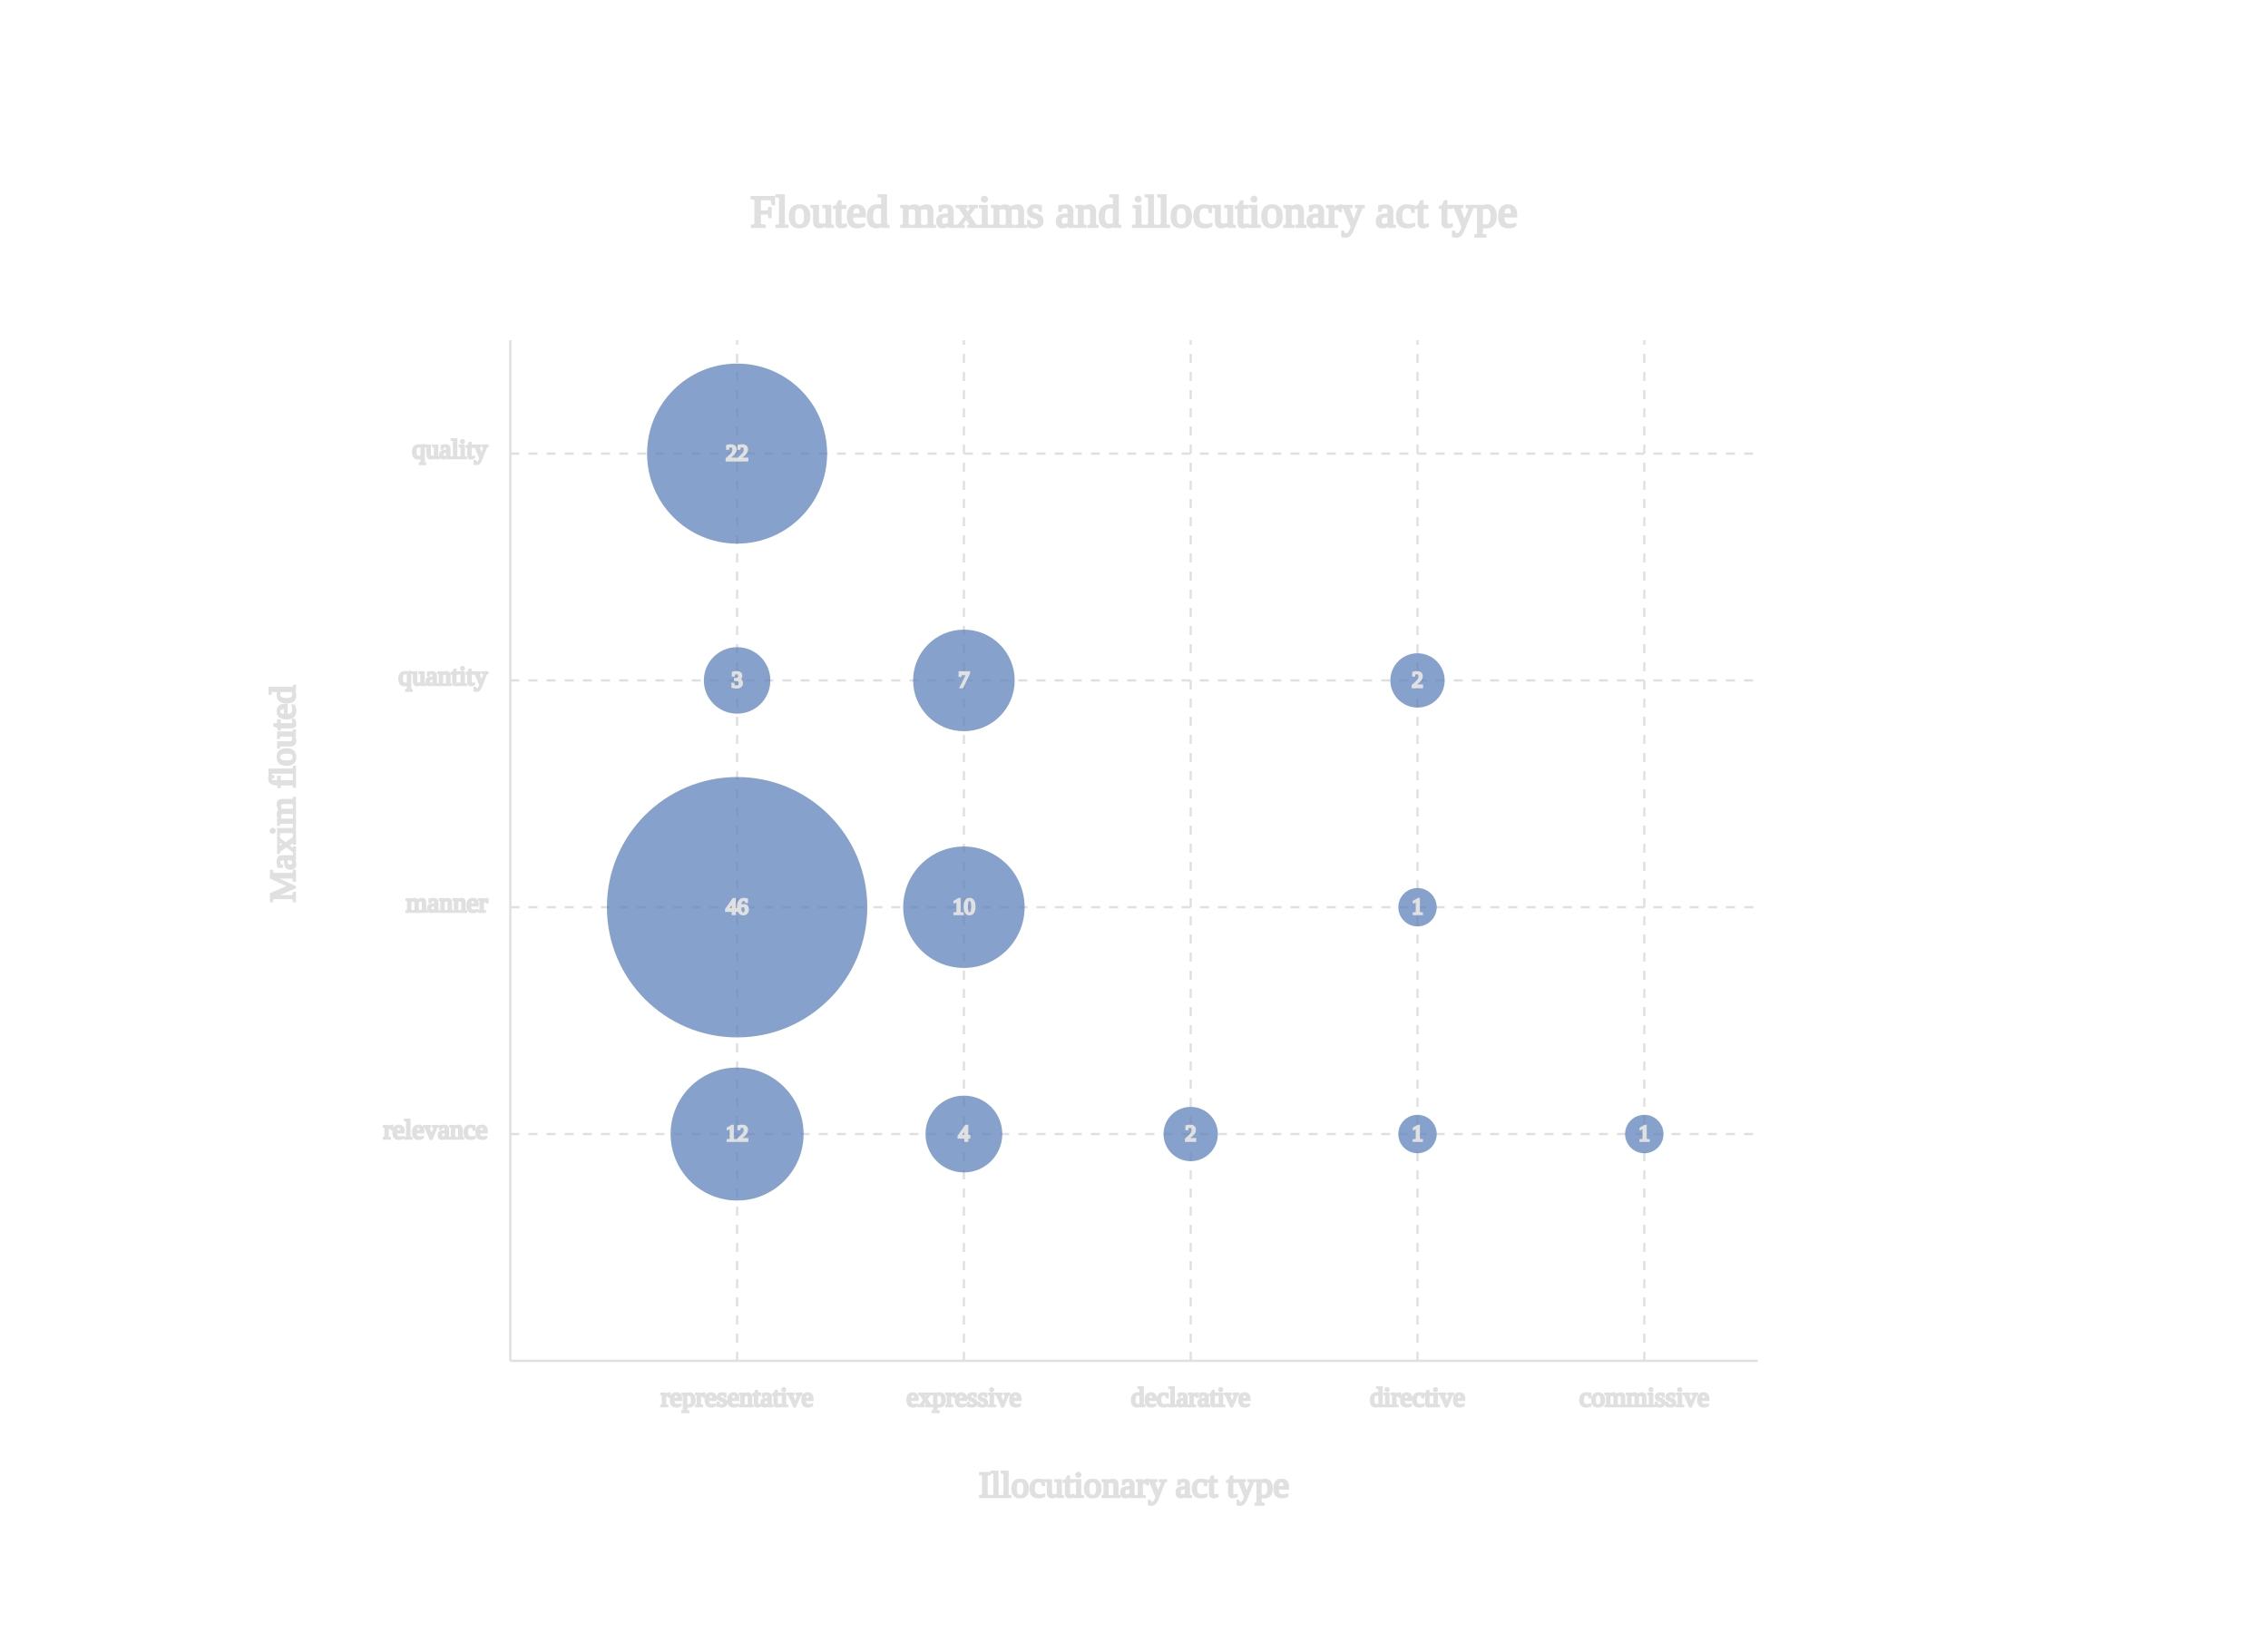
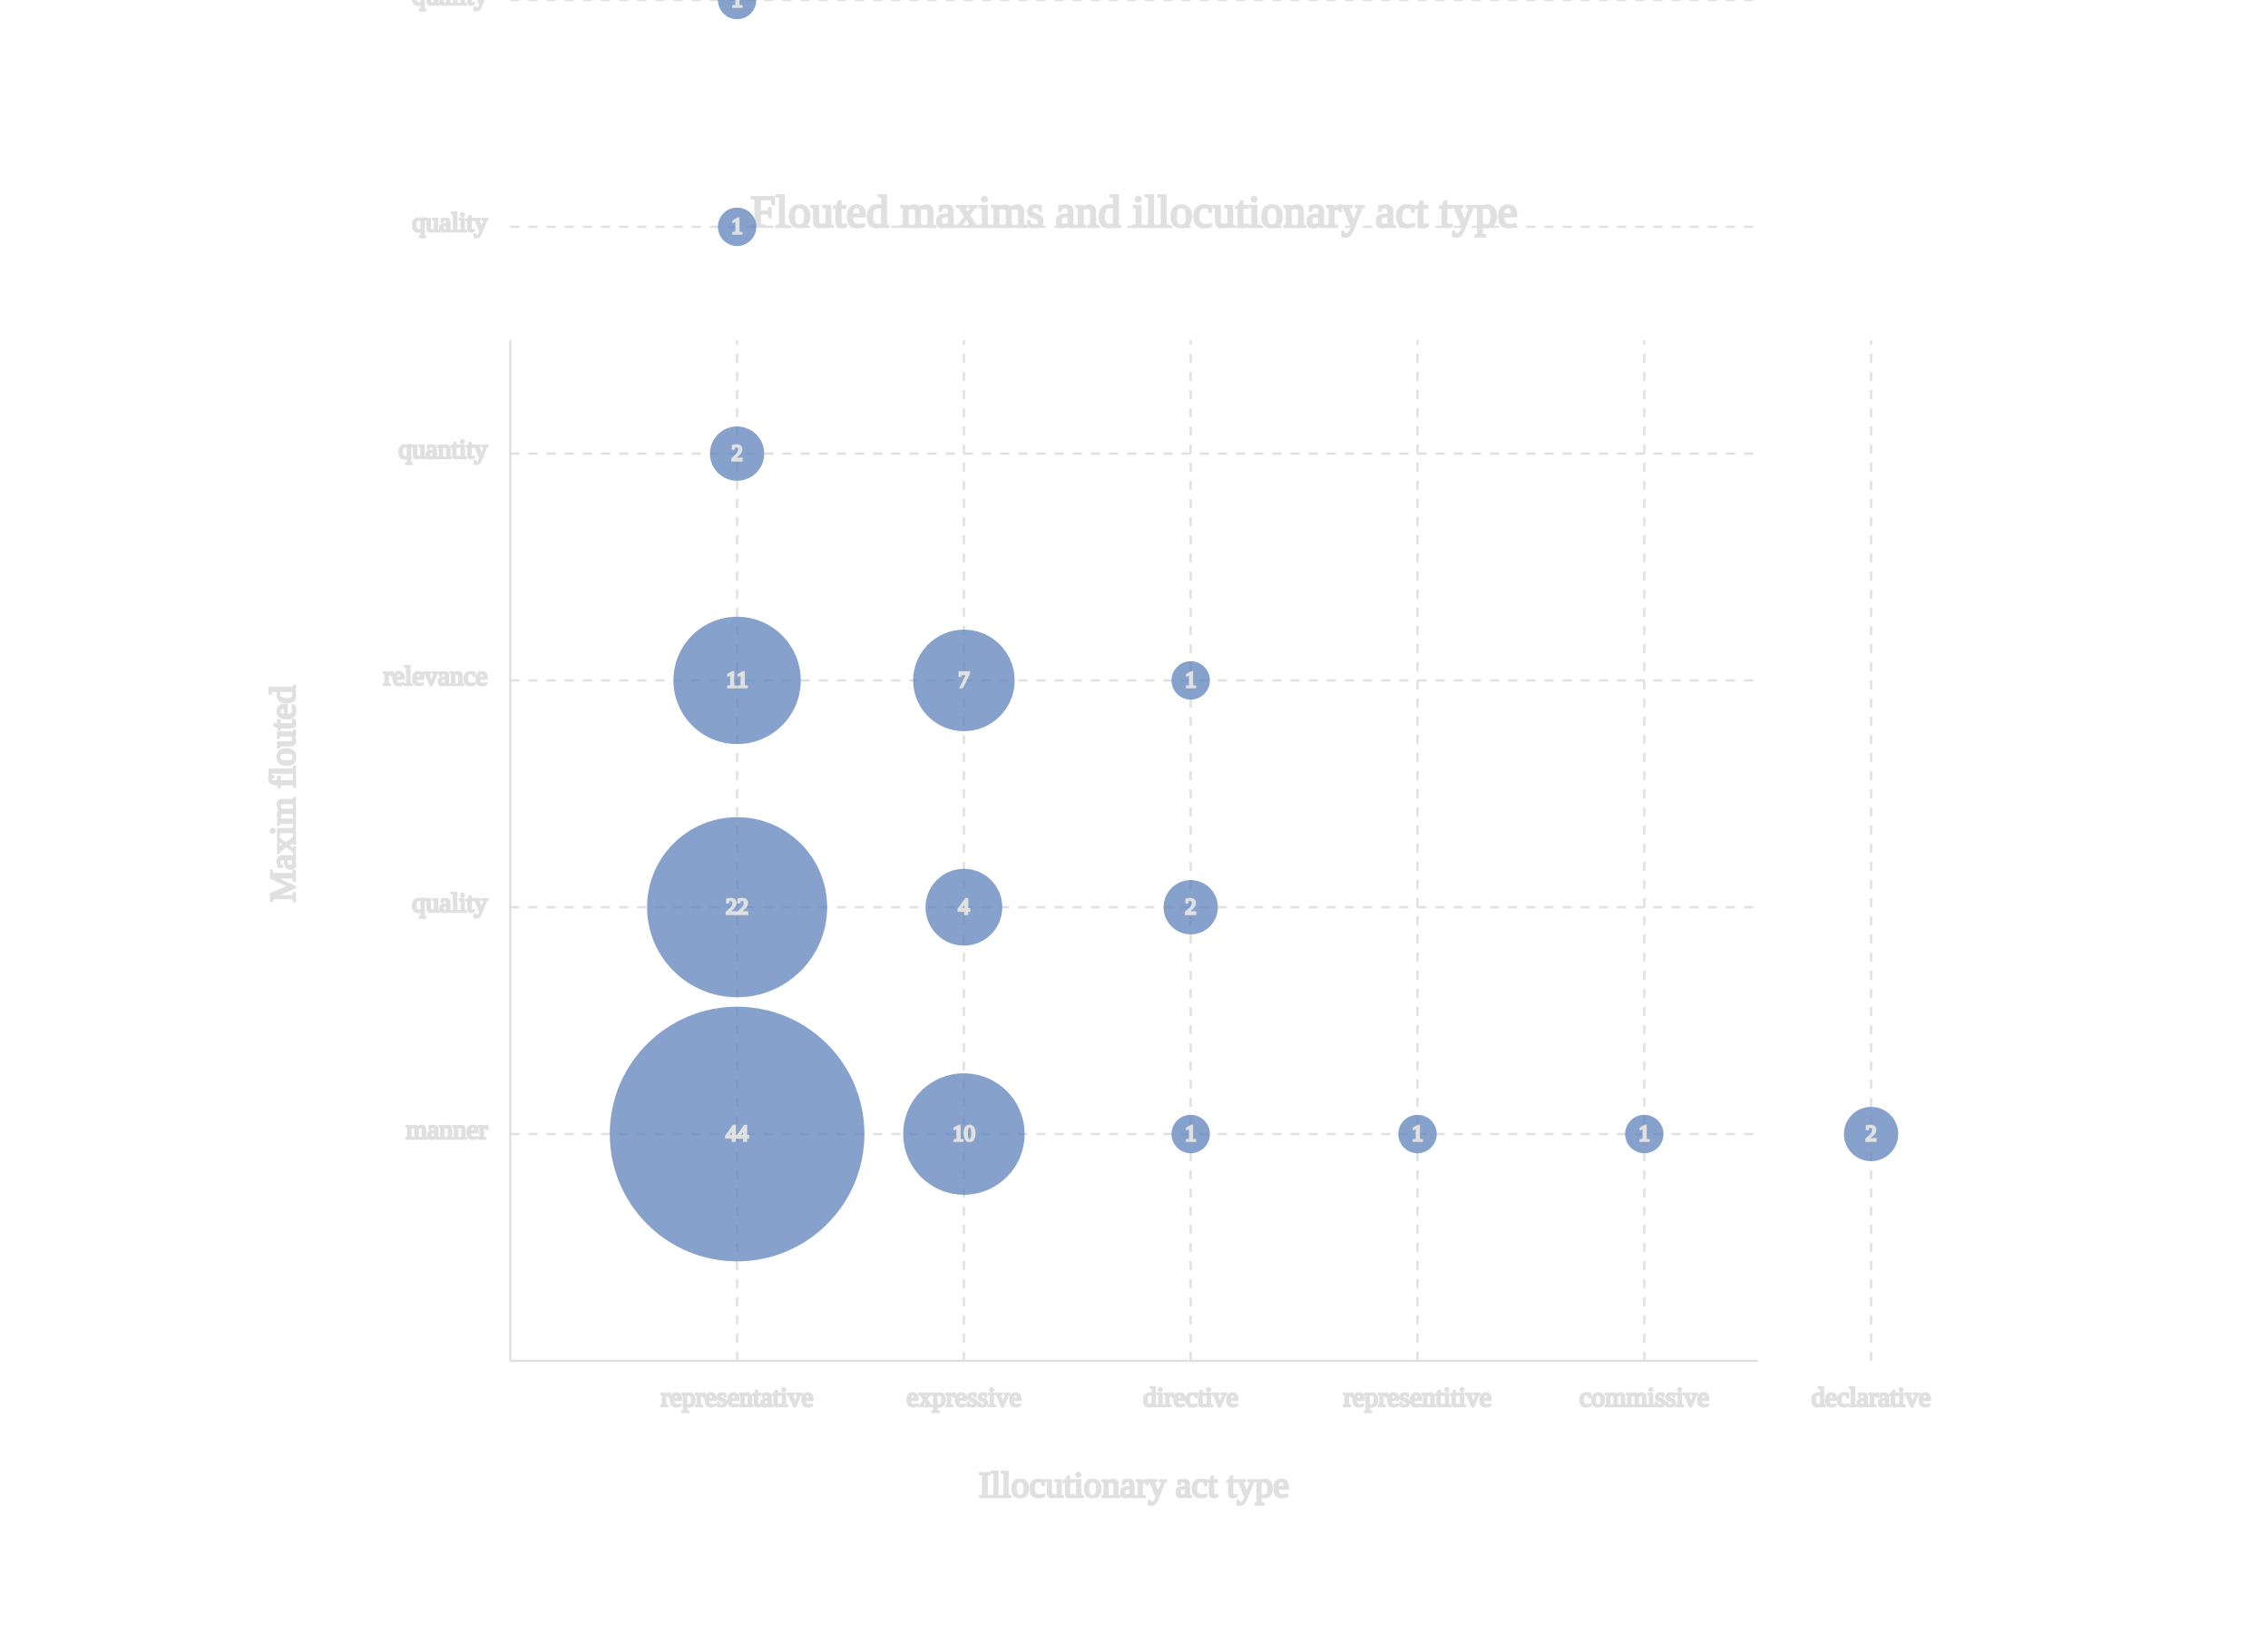
<svg xmlns="http://www.w3.org/2000/svg" viewBox="-75 100 1000 720" width="100%">
  <g transform="translate(100, 700)">
    <line x1="50" x2="600" y1="0" y2="0" stroke="#E0E0E0" />
    <line x1="50" x2="50" y1="0" y2="-450" stroke="#E0E0E0" />
    <text x="325" y="-500" stroke="#E0E0E0" fill="#E0E0E0" text-anchor="middle" font-size="20">
                    Flouted maxims and illocutionary act type</text>
    <text x="325" y="60" fill="#E0E0E0" stroke="#E0E0E0" font-size="16" text-anchor="middle">
                    Illocutionary act type</text>
    <text x="250" y="-45" transform="rotate(-90)" stroke="#E0E0E0" fill="#E0E0E0" font-size="16" text-anchor="middle">
                    Maxim flouted</text>
    <line x1="50" x2="600" y1="-100" y2="-100" stroke="#E0E0E0" stroke-dasharray="4" />
-     <text x="40" y="-98" stroke="#E0E0E0" fill="#E0E0E0" text-anchor="end">relevance</text>
+     <text x="40" y="-98" stroke="#E0E0E0" fill="#E0E0E0" text-anchor="end">manner</text>
    <line x1="50" x2="600" y1="-200" y2="-200" stroke="#E0E0E0" stroke-dasharray="4" />
-     <text x="40" y="-198" stroke="#E0E0E0" fill="#E0E0E0" text-anchor="end">manner</text>
+     <text x="40" y="-198" stroke="#E0E0E0" fill="#E0E0E0" text-anchor="end">quality</text>
    <line x1="50" x2="600" y1="-300" y2="-300" stroke="#E0E0E0" stroke-dasharray="4" />
-     <text x="40" y="-298" stroke="#E0E0E0" fill="#E0E0E0" text-anchor="end">quantity</text>
+     <text x="40" y="-298" stroke="#E0E0E0" fill="#E0E0E0" text-anchor="end">relevance</text>
    <line x1="50" x2="600" y1="-400" y2="-400" stroke="#E0E0E0" stroke-dasharray="4" />
-     <text x="40" y="-398" stroke="#E0E0E0" fill="#E0E0E0" text-anchor="end">quality</text>
+     <text x="40" y="-398" stroke="#E0E0E0" fill="#E0E0E0" text-anchor="end">quantity</text>
+     <line x1="50" x2="600" y1="-500" y2="-500" stroke="#E0E0E0" stroke-dasharray="4" />
+     <text x="40" y="-498" stroke="#E0E0E0" fill="#E0E0E0" text-anchor="end">quality</text>
+     <line x1="50" x2="600" y1="-600" y2="-600" stroke="#E0E0E0" stroke-dasharray="4" />
+     <text x="40" y="-598" stroke="#E0E0E0" fill="#E0E0E0" text-anchor="end">quality</text>
+     <line x1="50" x2="600" y1="-700" y2="-700" stroke="#E0E0E0" stroke-dasharray="4" />
+     <text x="40" y="-698" stroke="#E0E0E0" fill="#E0E0E0" text-anchor="end">quality</text>
    <line x1="150" x2="150" y1="0" y2="-450" stroke="#E0E0E0" stroke-dasharray="4" />
    <text x="150" y="20" stroke="#E0E0E0" fill="#E0E0E0" text-anchor="middle">representative</text>
-     <circle cx="150" cy="-100" r="29.316" fill="#5D81B9" opacity=".75" />
-     <text x="150" y="-97" text-anchor="middle" stroke="#E0E0E0" fill="#E0E0E0" font-size="10">12</text>
-     <circle cx="150" cy="-200" r="57.398" fill="#5D81B9" opacity=".75" />
-     <text x="150" y="-197" text-anchor="middle" stroke="#E0E0E0" fill="#E0E0E0" font-size="10">46</text>
-     <circle cx="150" cy="-300" r="14.658" fill="#5D81B9" opacity=".75" />
-     <text x="150" y="-297" text-anchor="middle" stroke="#E0E0E0" fill="#E0E0E0" font-size="10">3</text>
-     <circle cx="150" cy="-400" r="39.694" fill="#5D81B9" opacity=".75" />
-     <text x="150" y="-397" text-anchor="middle" stroke="#E0E0E0" fill="#E0E0E0" font-size="10">22</text>
+     <circle cx="150" cy="-100" r="56.136" fill="#5D81B9" opacity=".75" />
+     <text x="150" y="-97" text-anchor="middle" stroke="#E0E0E0" fill="#E0E0E0" font-size="10">44</text>
+     <circle cx="150" cy="-200" r="39.694" fill="#5D81B9" opacity=".75" />
+     <text x="150" y="-197" text-anchor="middle" stroke="#E0E0E0" fill="#E0E0E0" font-size="10">22</text>
+     <circle cx="150" cy="-300" r="28.068" fill="#5D81B9" opacity=".75" />
+     <text x="150" y="-297" text-anchor="middle" stroke="#E0E0E0" fill="#E0E0E0" font-size="10">11</text>
+     <circle cx="150" cy="-400" r="11.968" fill="#5D81B9" opacity=".75" />
+     <text x="150" y="-397" text-anchor="middle" stroke="#E0E0E0" fill="#E0E0E0" font-size="10">2</text>
+     <circle cx="150" cy="-500" r="8.463" fill="#5D81B9" opacity=".75" />
+     <text x="150" y="-497" text-anchor="middle" stroke="#E0E0E0" fill="#E0E0E0" font-size="10">1</text>
+     <circle cx="150" cy="-600" r="8.463" fill="#5D81B9" opacity=".75" />
+     <text x="150" y="-597" text-anchor="middle" stroke="#E0E0E0" fill="#E0E0E0" font-size="10">1</text>
+     <circle cx="150" cy="-700" r="8.463" fill="#5D81B9" opacity=".75" />
+     <text x="150" y="-697" text-anchor="middle" stroke="#E0E0E0" fill="#E0E0E0" font-size="10">1</text>
    <line x1="250" x2="250" y1="0" y2="-450" stroke="#E0E0E0" stroke-dasharray="4" />
    <text x="250" y="20" stroke="#E0E0E0" fill="#E0E0E0" text-anchor="middle">expressive</text>
-     <circle cx="250" cy="-100" r="16.926" fill="#5D81B9" opacity=".75" />
-     <text x="250" y="-97" text-anchor="middle" stroke="#E0E0E0" fill="#E0E0E0" font-size="10">4</text>
-     <circle cx="250" cy="-200" r="26.762" fill="#5D81B9" opacity=".75" />
-     <text x="250" y="-197" text-anchor="middle" stroke="#E0E0E0" fill="#E0E0E0" font-size="10">10</text>
+     <circle cx="250" cy="-100" r="26.762" fill="#5D81B9" opacity=".75" />
+     <text x="250" y="-97" text-anchor="middle" stroke="#E0E0E0" fill="#E0E0E0" font-size="10">10</text>
+     <circle cx="250" cy="-200" r="16.926" fill="#5D81B9" opacity=".75" />
+     <text x="250" y="-197" text-anchor="middle" stroke="#E0E0E0" fill="#E0E0E0" font-size="10">4</text>
    <circle cx="250" cy="-300" r="22.391" fill="#5D81B9" opacity=".75" />
    <text x="250" y="-297" text-anchor="middle" stroke="#E0E0E0" fill="#E0E0E0" font-size="10">7</text>
    <line x1="350" x2="350" y1="0" y2="-450" stroke="#E0E0E0" stroke-dasharray="4" />
-     <text x="350" y="20" stroke="#E0E0E0" fill="#E0E0E0" text-anchor="middle">declarative</text>
-     <circle cx="350" cy="-100" r="11.968" fill="#5D81B9" opacity=".75" />
-     <text x="350" y="-97" text-anchor="middle" stroke="#E0E0E0" fill="#E0E0E0" font-size="10">2</text>
+     <text x="350" y="20" stroke="#E0E0E0" fill="#E0E0E0" text-anchor="middle">directive</text>
+     <circle cx="350" cy="-100" r="8.463" fill="#5D81B9" opacity=".75" />
+     <text x="350" y="-97" text-anchor="middle" stroke="#E0E0E0" fill="#E0E0E0" font-size="10">1</text>
+     <circle cx="350" cy="-200" r="11.968" fill="#5D81B9" opacity=".75" />
+     <text x="350" y="-197" text-anchor="middle" stroke="#E0E0E0" fill="#E0E0E0" font-size="10">2</text>
+     <circle cx="350" cy="-300" r="8.463" fill="#5D81B9" opacity=".75" />
+     <text x="350" y="-297" text-anchor="middle" stroke="#E0E0E0" fill="#E0E0E0" font-size="10">1</text>
    <line x1="450" x2="450" y1="0" y2="-450" stroke="#E0E0E0" stroke-dasharray="4" />
-     <text x="450" y="20" stroke="#E0E0E0" fill="#E0E0E0" text-anchor="middle">directive</text>
+     <text x="450" y="20" stroke="#E0E0E0" fill="#E0E0E0" text-anchor="middle">representitive</text>
    <circle cx="450" cy="-100" r="8.463" fill="#5D81B9" opacity=".75" />
    <text x="450" y="-97" text-anchor="middle" stroke="#E0E0E0" fill="#E0E0E0" font-size="10">1</text>
-     <circle cx="450" cy="-200" r="8.463" fill="#5D81B9" opacity=".75" />
-     <text x="450" y="-197" text-anchor="middle" stroke="#E0E0E0" fill="#E0E0E0" font-size="10">1</text>
-     <circle cx="450" cy="-300" r="11.968" fill="#5D81B9" opacity=".75" />
-     <text x="450" y="-297" text-anchor="middle" stroke="#E0E0E0" fill="#E0E0E0" font-size="10">2</text>
    <line x1="550" x2="550" y1="0" y2="-450" stroke="#E0E0E0" stroke-dasharray="4" />
    <text x="550" y="20" stroke="#E0E0E0" fill="#E0E0E0" text-anchor="middle">commissive</text>
    <circle cx="550" cy="-100" r="8.463" fill="#5D81B9" opacity=".75" />
    <text x="550" y="-97" text-anchor="middle" stroke="#E0E0E0" fill="#E0E0E0" font-size="10">1</text>
+     <line x1="650" x2="650" y1="0" y2="-450" stroke="#E0E0E0" stroke-dasharray="4" />
+     <text x="650" y="20" stroke="#E0E0E0" fill="#E0E0E0" text-anchor="middle">declarative</text>
+     <circle cx="650" cy="-100" r="11.968" fill="#5D81B9" opacity=".75" />
+     <text x="650" y="-97" text-anchor="middle" stroke="#E0E0E0" fill="#E0E0E0" font-size="10">2</text>
  </g>
</svg>
